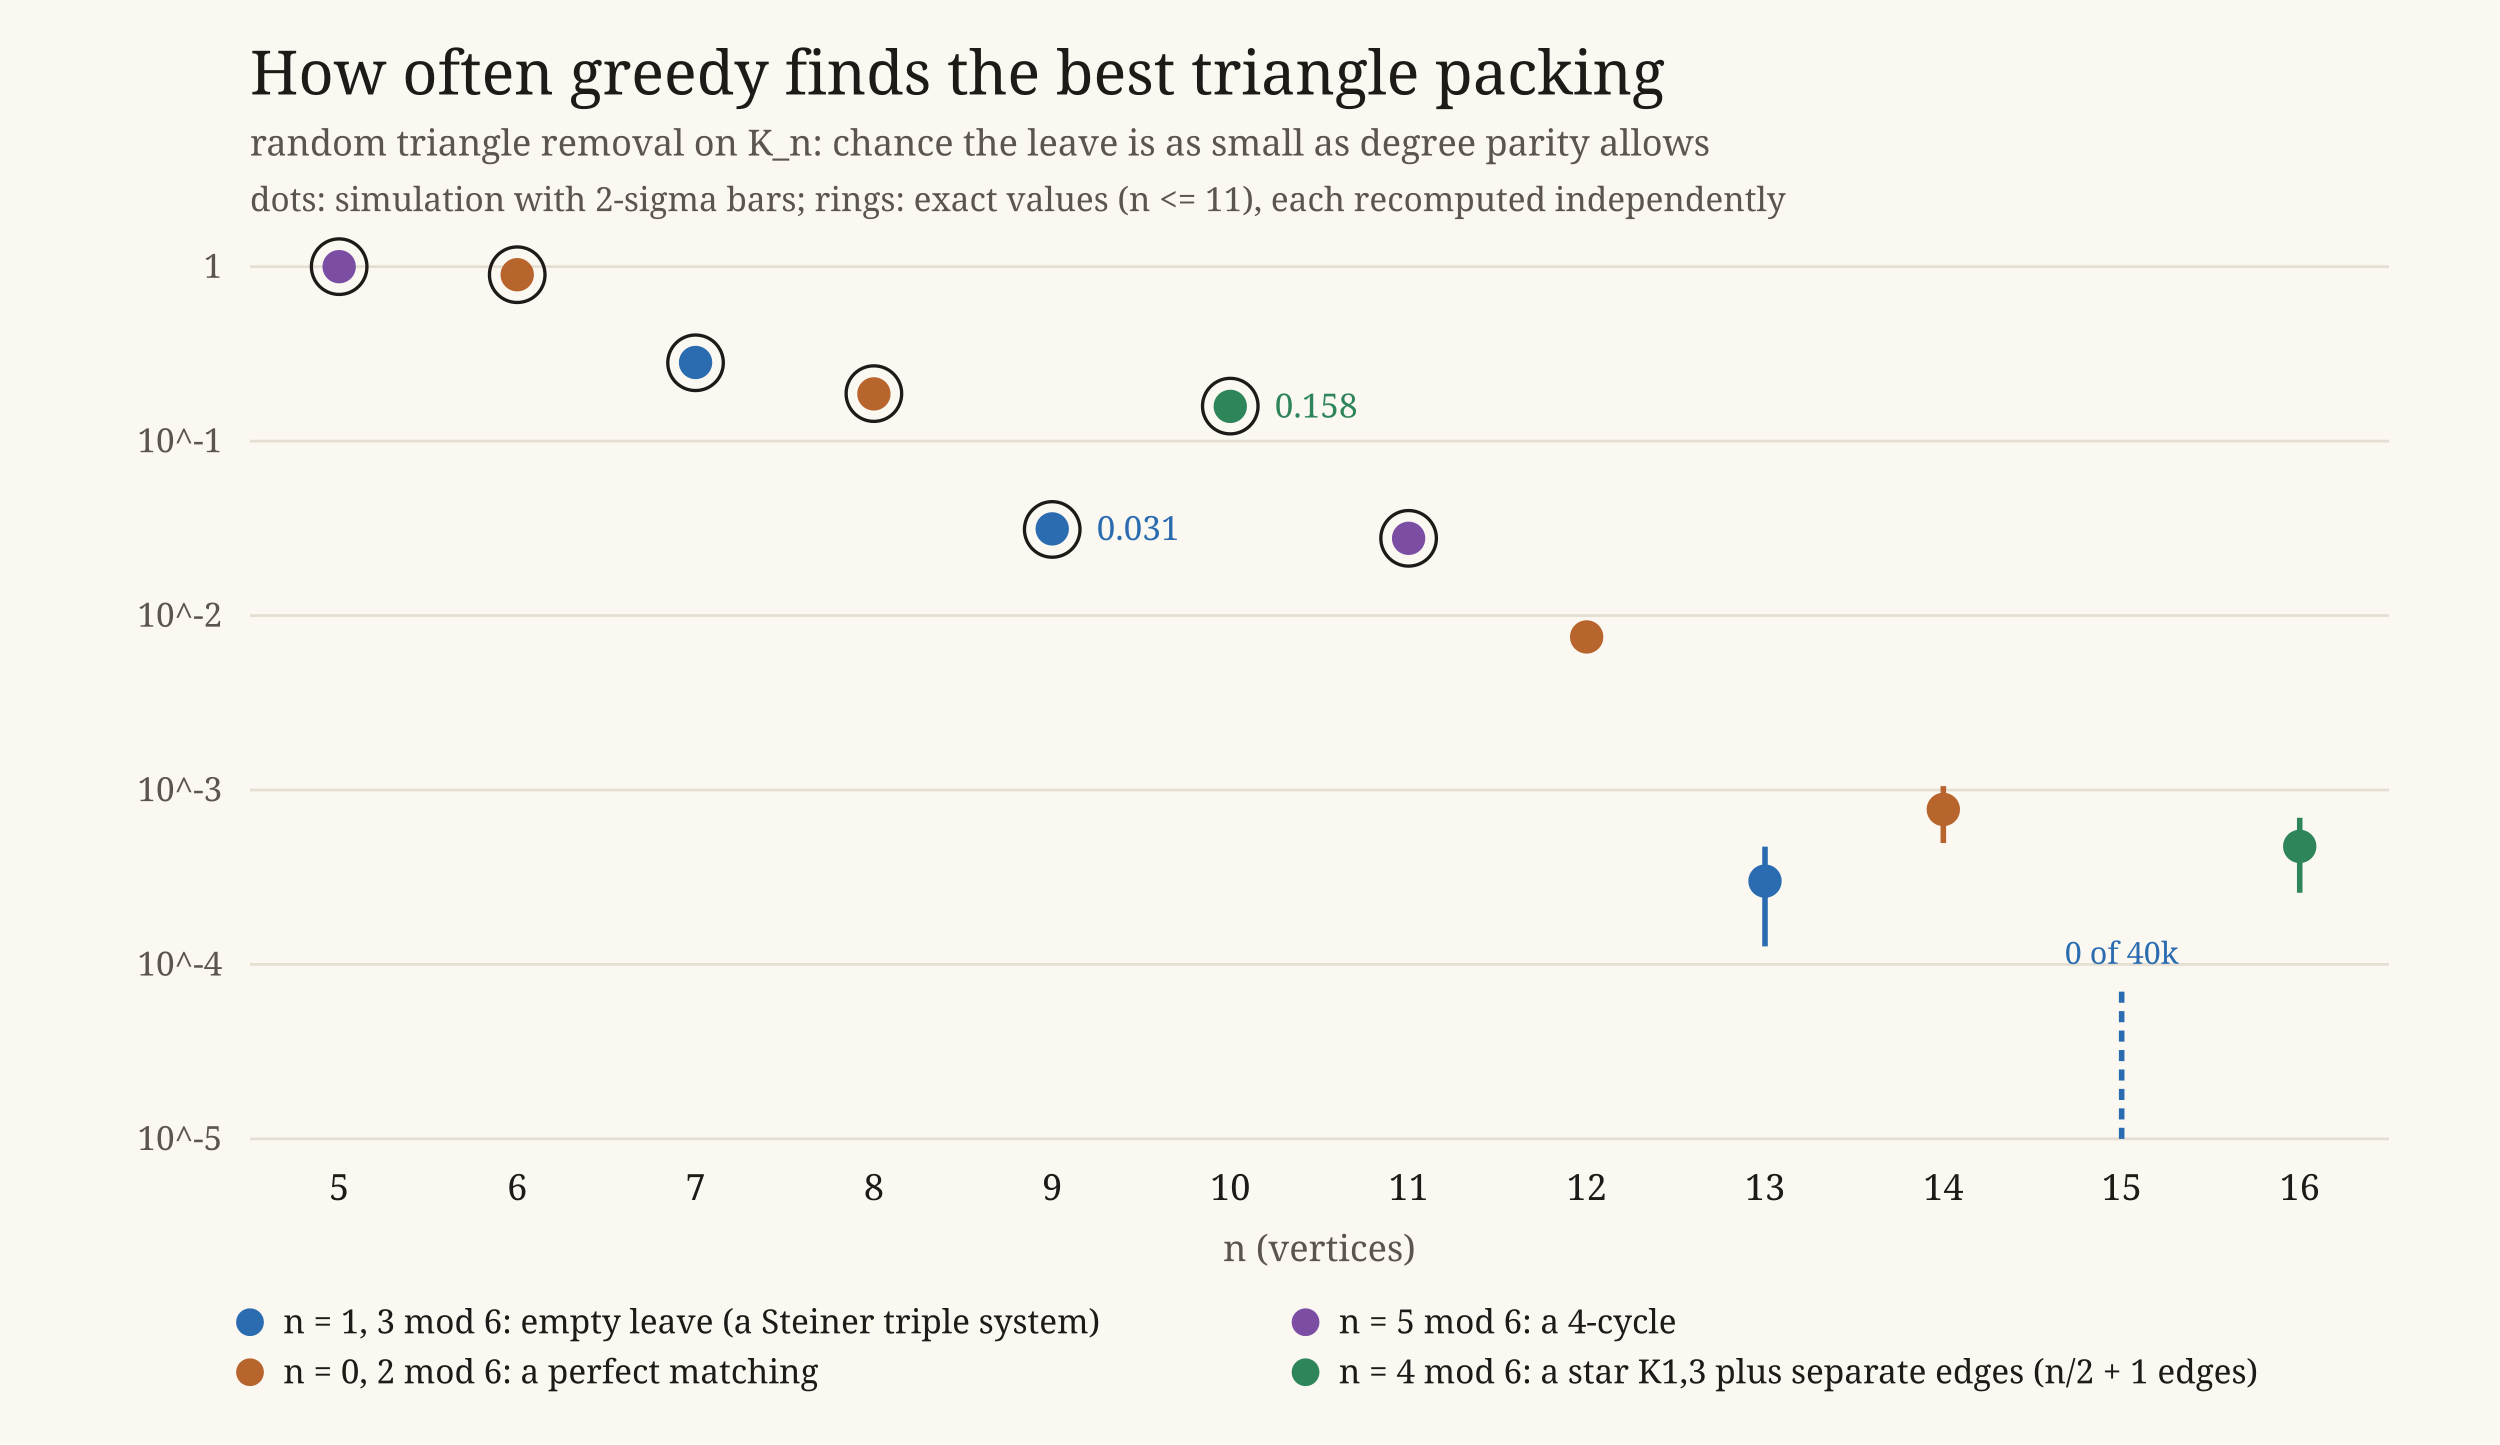
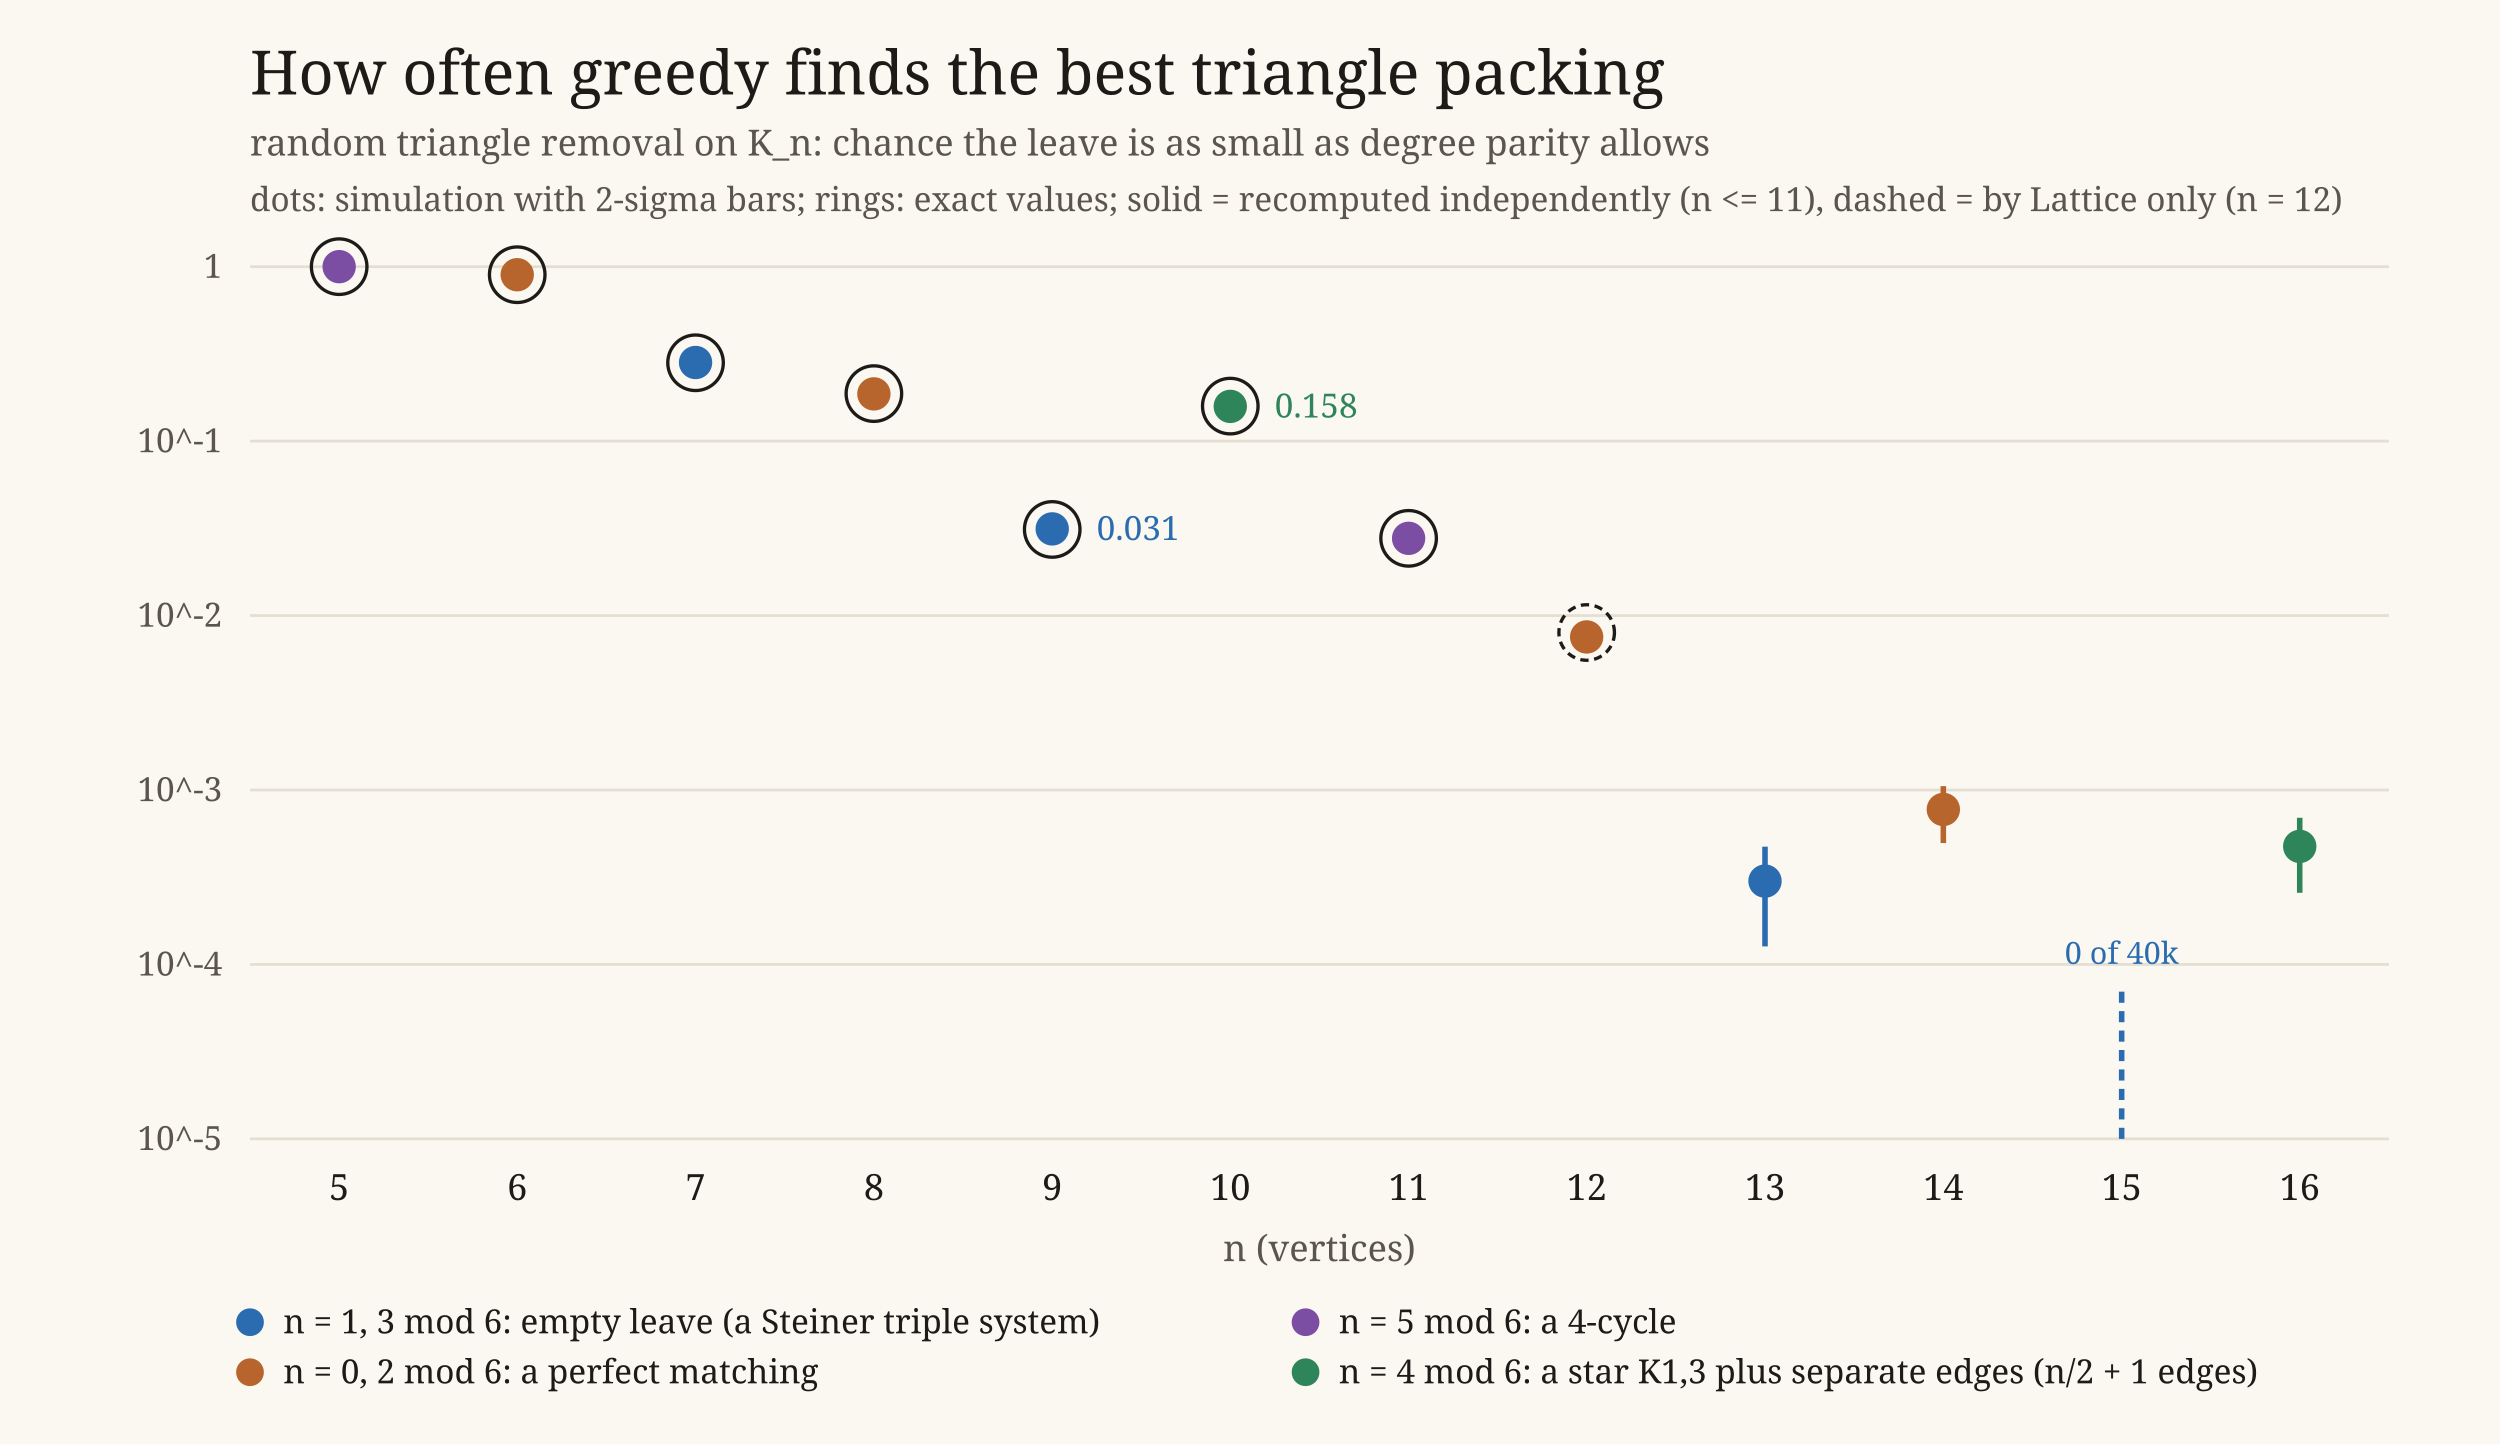
<svg xmlns="http://www.w3.org/2000/svg" viewBox="0 0 900 520" width="900" height="520" font-family="Georgia, serif">
  <rect width="900" height="520" fill="#fbf8f2" />
  <text x="90" y="34" font-size="22" fill="#1d1b18">How often greedy finds the best triangle packing</text>
  <text x="90" y="56" font-size="13" fill="#5a554d">random triangle removal on K_n: chance the leave is as small as degree parity allows</text>
  <line x1="90" y1="410.0" x2="860" y2="410.0" stroke="#e5ded2" />
  <text x="80" y="414.0" font-size="12" text-anchor="end" fill="#5a554d">10^-5</text>
  <line x1="90" y1="347.2" x2="860" y2="347.2" stroke="#e5ded2" />
  <text x="80" y="351.2" font-size="12" text-anchor="end" fill="#5a554d">10^-4</text>
  <line x1="90" y1="284.4" x2="860" y2="284.4" stroke="#e5ded2" />
  <text x="80" y="288.4" font-size="12" text-anchor="end" fill="#5a554d">10^-3</text>
  <line x1="90" y1="221.6" x2="860" y2="221.6" stroke="#e5ded2" />
  <text x="80" y="225.6" font-size="12" text-anchor="end" fill="#5a554d">10^-2</text>
  <line x1="90" y1="158.8" x2="860" y2="158.8" stroke="#e5ded2" />
  <text x="80" y="162.8" font-size="12" text-anchor="end" fill="#5a554d">10^-1</text>
  <line x1="90" y1="96.0" x2="860" y2="96.0" stroke="#e5ded2" />
  <text x="80" y="100.0" font-size="12" text-anchor="end" fill="#5a554d">1</text>
  <text x="122.1" y="432" font-size="13" text-anchor="middle" fill="#1d1b18">5</text>
  <circle cx="122.1" cy="96.0" r="6" fill="#7b4ea3" />
  <circle cx="122.1" cy="96.0" r="10" fill="none" stroke="#1d1b18" stroke-width="1.2" />
  <text x="186.2" y="432" font-size="13" text-anchor="middle" fill="#1d1b18">6</text>
  <line x1="186.2" y1="98.8" x2="186.2" y2="98.9" stroke="#b7642d" stroke-width="2" />
  <circle cx="186.2" cy="98.9" r="6" fill="#b7642d" />
  <circle cx="186.2" cy="98.9" r="10" fill="none" stroke="#1d1b18" stroke-width="1.2" />
  <text x="250.4" y="432" font-size="13" text-anchor="middle" fill="#1d1b18">7</text>
  <line x1="250.4" y1="130.3" x2="250.4" y2="130.7" stroke="#2b6cb0" stroke-width="2" />
  <circle cx="250.4" cy="130.5" r="6" fill="#2b6cb0" />
  <circle cx="250.4" cy="130.6" r="10" fill="none" stroke="#1d1b18" stroke-width="1.2" />
  <text x="314.6" y="432" font-size="13" text-anchor="middle" fill="#1d1b18">8</text>
  <line x1="314.6" y1="141.5" x2="314.6" y2="142.0" stroke="#b7642d" stroke-width="2" />
  <circle cx="314.6" cy="141.8" r="6" fill="#b7642d" />
  <circle cx="314.6" cy="141.7" r="10" fill="none" stroke="#1d1b18" stroke-width="1.2" />
  <text x="378.8" y="432" font-size="13" text-anchor="middle" fill="#1d1b18">9</text>
  <line x1="378.8" y1="189.7" x2="378.8" y2="191.1" stroke="#2b6cb0" stroke-width="2" />
  <circle cx="378.8" cy="190.4" r="6" fill="#2b6cb0" />
  <circle cx="378.8" cy="190.6" r="10" fill="none" stroke="#1d1b18" stroke-width="1.2" />
  <text x="394.8" y="194.4" font-size="12" fill="#2b6cb0">0.031</text>
  <text x="442.9" y="432" font-size="13" text-anchor="middle" fill="#1d1b18">10</text>
  <line x1="442.9" y1="145.9" x2="442.9" y2="146.7" stroke="#2f855a" stroke-width="2" />
  <circle cx="442.9" cy="146.3" r="6" fill="#2f855a" />
  <circle cx="442.9" cy="146.2" r="10" fill="none" stroke="#1d1b18" stroke-width="1.2" />
  <text x="458.9" y="150.3" font-size="12" fill="#2f855a">0.158</text>
  <text x="507.1" y="432" font-size="13" text-anchor="middle" fill="#1d1b18">11</text>
  <line x1="507.1" y1="192.8" x2="507.1" y2="194.9" stroke="#7b4ea3" stroke-width="2" />
  <circle cx="507.1" cy="193.8" r="6" fill="#7b4ea3" />
  <circle cx="507.1" cy="193.8" r="10" fill="none" stroke="#1d1b18" stroke-width="1.2" />
  <text x="571.2" y="432" font-size="13" text-anchor="middle" fill="#1d1b18">12</text>
  <line x1="571.2" y1="227.4" x2="571.2" y2="231.4" stroke="#b7642d" stroke-width="2" />
  <circle cx="571.2" cy="229.3" r="6" fill="#b7642d" />
+   <circle cx="571.2" cy="227.7" r="10" fill="none" stroke="#1d1b18" stroke-width="1.2" stroke-dasharray="3 2" />
  <text x="635.4" y="432" font-size="13" text-anchor="middle" fill="#1d1b18">13</text>
  <line x1="635.4" y1="304.8" x2="635.4" y2="340.7" stroke="#2b6cb0" stroke-width="2" />
  <circle cx="635.4" cy="317.2" r="6" fill="#2b6cb0" />
  <text x="699.6" y="432" font-size="13" text-anchor="middle" fill="#1d1b18">14</text>
  <line x1="699.6" y1="283.0" x2="699.6" y2="303.5" stroke="#b7642d" stroke-width="2" />
  <circle cx="699.6" cy="291.4" r="6" fill="#b7642d" />
  <text x="763.8" y="432" font-size="13" text-anchor="middle" fill="#1d1b18">15</text>
  <line x1="763.8" y1="410.0" x2="763.8" y2="355.0" stroke="#2b6cb0" stroke-width="2" stroke-dasharray="4 3" />
  <text x="763.8" y="347.0" font-size="11" text-anchor="middle" fill="#2b6cb0">0 of 40k</text>
  <text x="827.9" y="432" font-size="13" text-anchor="middle" fill="#1d1b18">16</text>
  <line x1="827.9" y1="294.4" x2="827.9" y2="321.4" stroke="#2f855a" stroke-width="2" />
  <circle cx="827.9" cy="304.7" r="6" fill="#2f855a" />
  <text x="475" y="454" font-size="13" text-anchor="middle" fill="#5a554d">n (vertices)</text>
  <circle cx="90" cy="476" r="5" fill="#2b6cb0" />
  <text x="102" y="480" font-size="12" fill="#1d1b18">n = 1, 3 mod 6: empty leave (a Steiner triple system)</text>
  <circle cx="470" cy="476" r="5" fill="#7b4ea3" />
  <text x="482" y="480" font-size="12" fill="#1d1b18">n = 5 mod 6: a 4-cycle</text>
  <circle cx="90" cy="494" r="5" fill="#b7642d" />
  <text x="102" y="498" font-size="12" fill="#1d1b18">n = 0, 2 mod 6: a perfect matching</text>
  <circle cx="470" cy="494" r="5" fill="#2f855a" />
  <text x="482" y="498" font-size="12" fill="#1d1b18">n = 4 mod 6: a star K1,3 plus separate edges (n/2 + 1 edges)</text>
-   <text x="90" y="76" font-size="12" fill="#5a554d">dots: simulation with 2-sigma bars; rings: exact values (n &lt;= 11), each recomputed independently</text>
+   <text x="90" y="76" font-size="12" fill="#5a554d">dots: simulation with 2-sigma bars; rings: exact values; solid = recomputed independently (n &lt;= 11), dashed = by Lattice only (n = 12)</text>
</svg>
